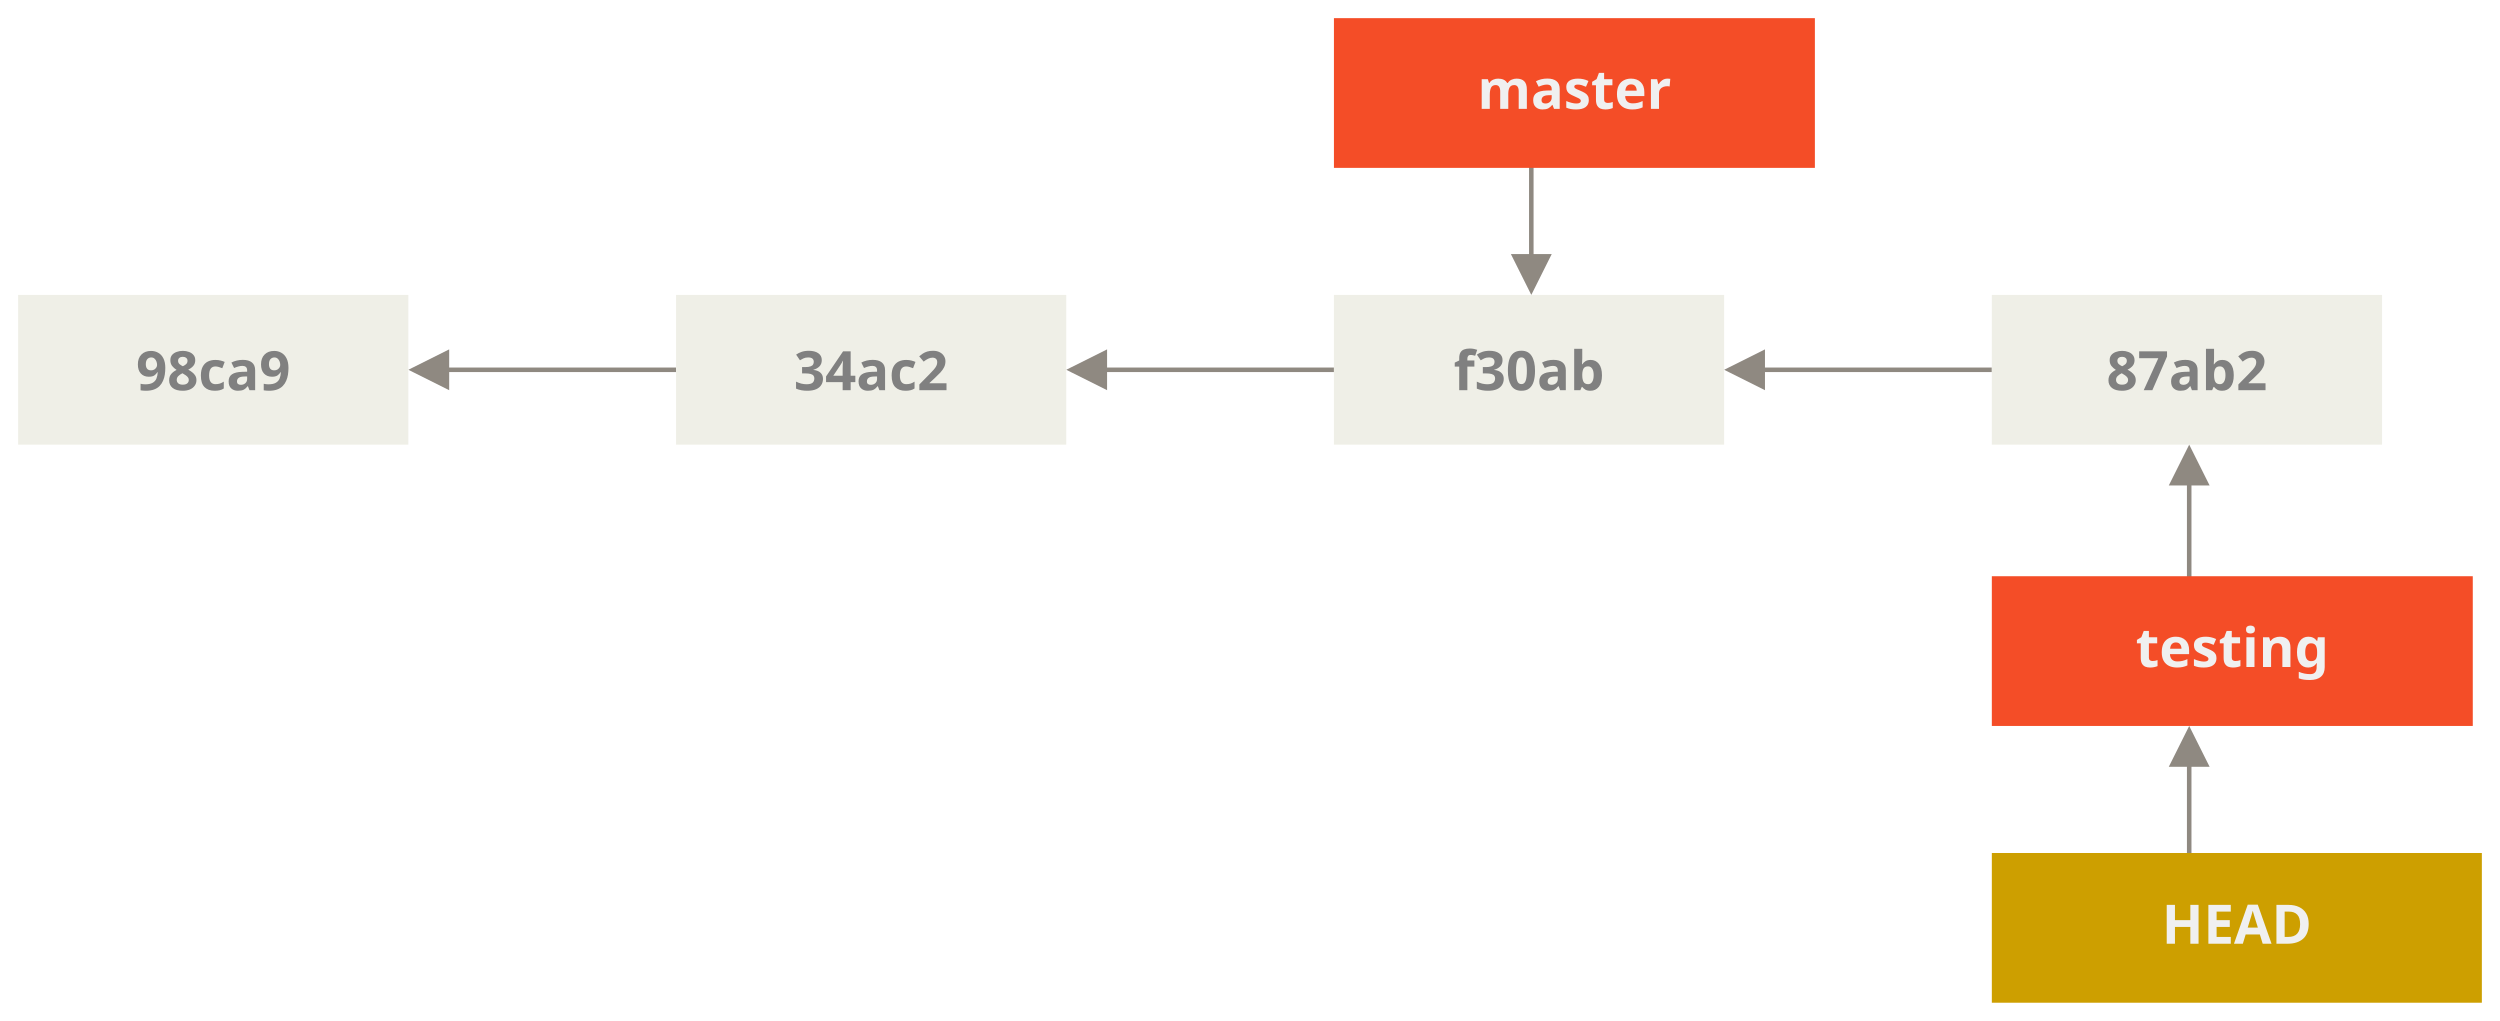
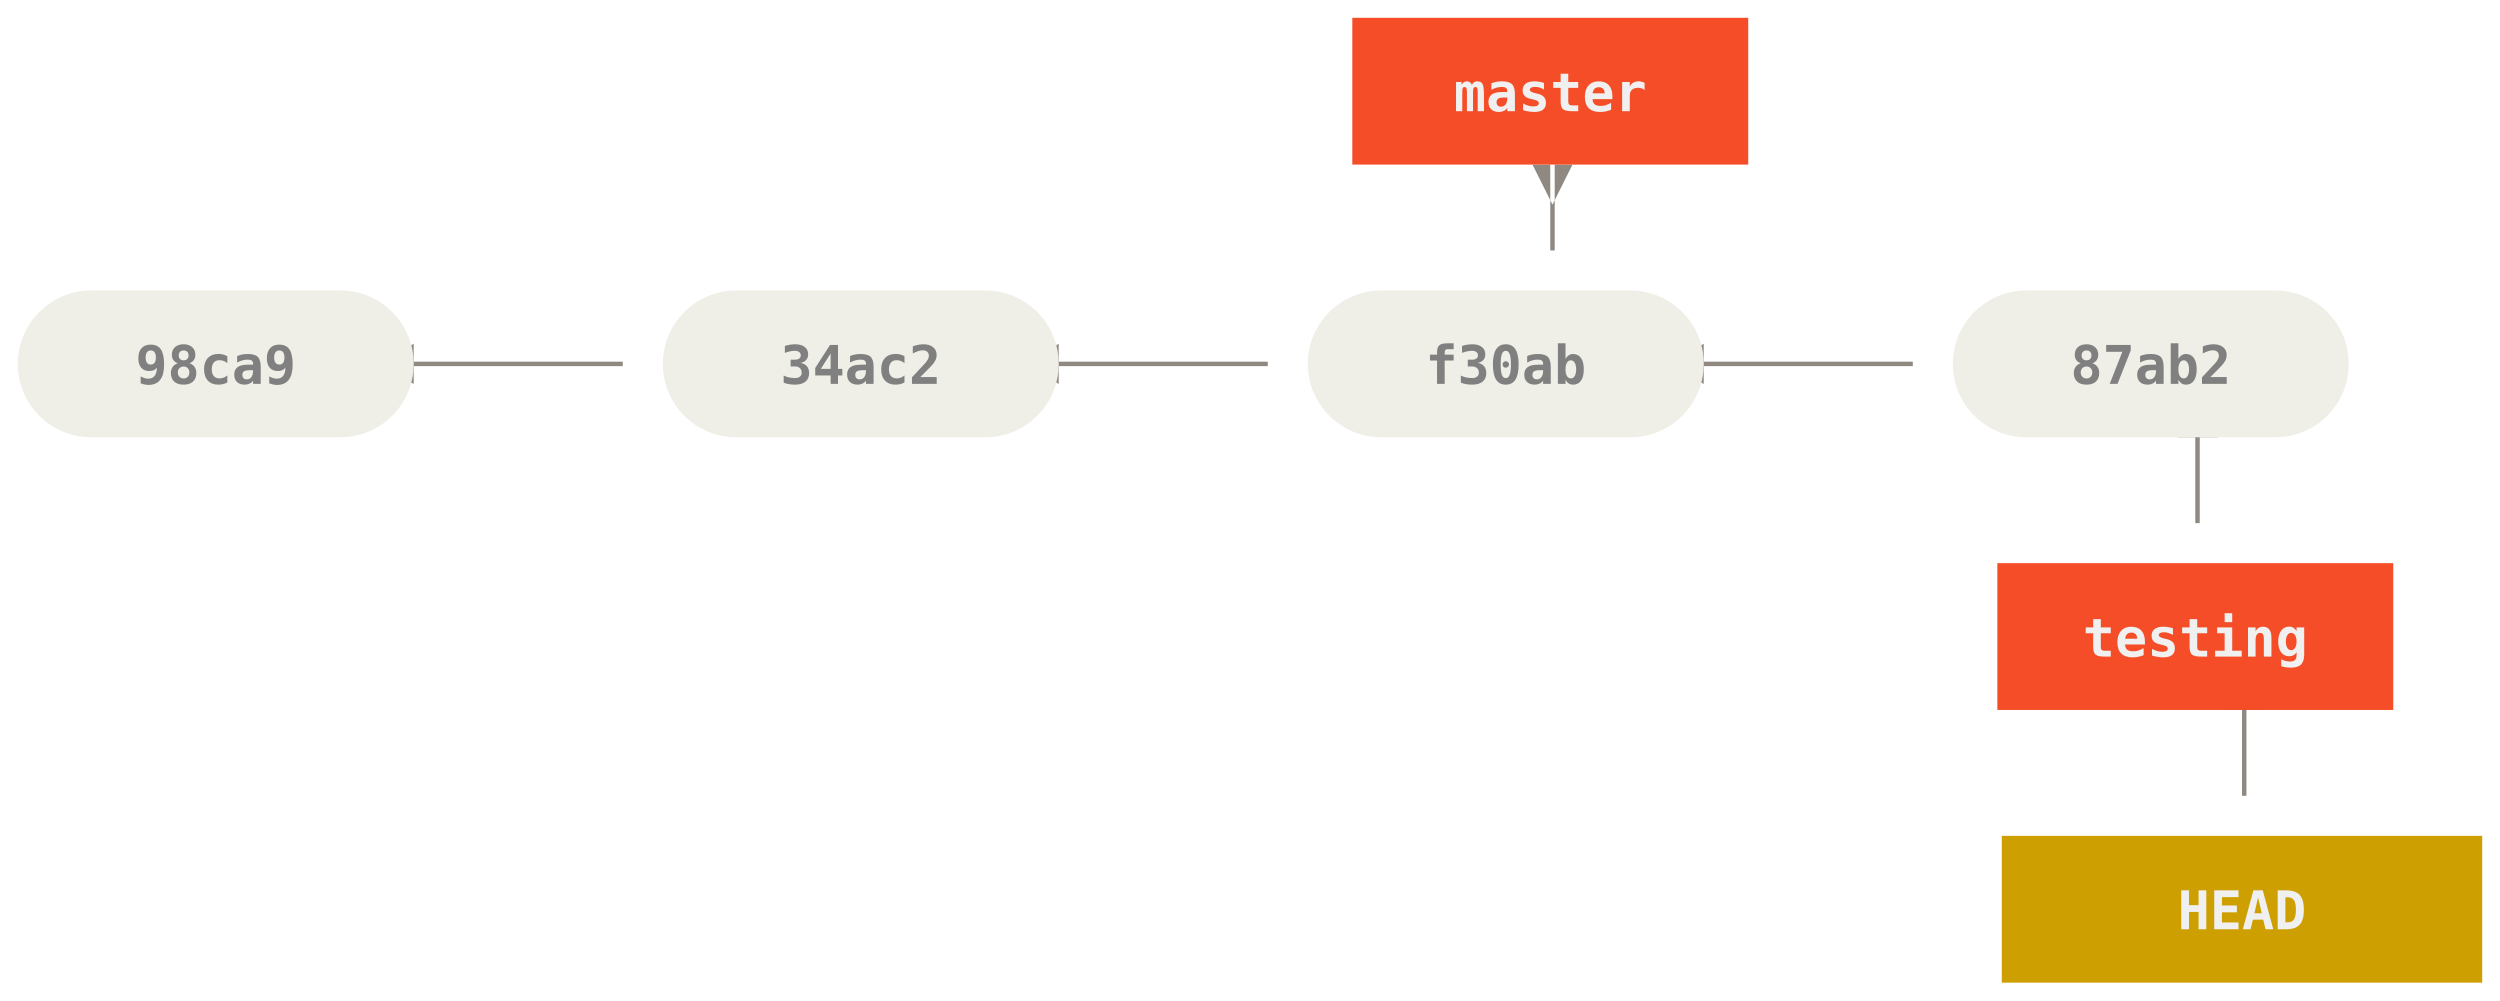
- <svg xmlns="http://www.w3.org/2000/svg" id="svg1047" version="1.1" viewBox="0 0 551 225">
-   <g id="g991" transform="translate(4,4)" style="fill:#8f8981">
-     <path id="path984" d="m333 52v-29h1v29h4l-4.5 9-4.5-9z" />
-     <path id="Line" d="m240 77h50v1h-50v4l-9-4.5 9-4.5z" />
-     <path id="path987" d="m385 77h50v1h-50v4l-9-4.5 9-4.5z" />
-     <path id="path989" d="m95 77h50v1h-50v4l-9-4.5 9-4.5z" />
-   </g>
-   <g id="g33245" transform="translate(4,4)">
-     <rect id="rect993" transform="translate(290)" width="106" height="33" style="fill-rule:evenodd;fill:#f44d27" />
-     <text id="master" transform="translate(290)" font-size="12px" font-weight="700" style="fill-rule:evenodd;fill:#f0f0f0;font-family:'Source Code Pro';font-size:12px;font-weight:700;text-anchor:middle">
-       <tspan id="tspan995" x="53" y="20" style="fill:#f0f0f0">master</tspan>
+ <svg xmlns="http://www.w3.org/2000/svg" version="1.1" width="1124" height="449.8" viewBox="0 0 562 224.9">
+   <path d="m93 81.3h47v1h-47v4l-9-4.5 9-4.5z" fill="#8f8981" />
+   <path d="m238 81.3h47v1h-47v4l-9-4.5 9-4.5z" fill="#8f8981" />
+   <path d="m383 81.3h47v1h-47v4l-9-4.5 9-4.5z" fill="#8f8981" />
+   <path d="m348.5 37v19.3h1v-19.3h4l-4.5 9-4.5-9z" fill="#8f8981" />
+   <path d="m493.5 98.3v19.3h1v-19.3h4l-4.5-9-4.5 9z" fill="#8f8981" />
+   <path d="m504 159.6v19.3h1v-19.3h4l-4.5-9-4.5 9z" fill="#8f8981" />
+   <g>
+     <rect x="304" y="4" width="89" height="33" fill="#f44d27" />
+     <text font-size="12px" font-weight="700" font-family="'JetBrains Mono', 'Source Code Pro', monospace" text-anchor="middle">
+       <tspan x="348.5" y="25" fill="#f0f0f0">master</tspan>
    </text>
  </g>
-   <g id="g1029" transform="translate(4,4)" style="fill-rule:evenodd;fill:none">
-     <g id="other" transform="translate(290,61)">
-       <rect id="rect998" width="86" height="33" style="fill-rule:evenodd;fill:#efefe7" />
-       <text id="text1002" font-size="12px" font-weight="700" style="fill:#979797;font-family:'Source Code Pro';font-size:12px;font-weight:700;text-anchor:middle">
-         <tspan id="tspan1000" x="43" y="21" style="fill:gray">f30ab</tspan>
-       </text>
-     </g>
-     <g id="g1011" transform="translate(435,61)">
-       <rect id="rect1005" width="86" height="33" style="fill-rule:evenodd;fill:#efefe7" />
-       <text id="text1009" font-size="12px" font-weight="700" style="fill:#979797;font-family:'Source Code Pro';font-size:12px;font-weight:700;text-anchor:middle">
-         <tspan id="tspan1007" x="43" y="21" style="fill:gray">87ab2</tspan>
-       </text>
-     </g>
-     <g id="g1019" transform="translate(145,61)">
-       <rect id="rect1013" width="86" height="33" style="fill-rule:evenodd;fill:#efefe7" />
-       <text id="text1017" font-size="12px" font-weight="700" style="fill:#979797;font-family:'Source Code Pro';font-size:12px;font-weight:700;text-anchor:middle">
-         <tspan id="tspan1015" x="43" y="21" style="fill:gray">34ac2</tspan>
-       </text>
-     </g>
-     <g id="g1027" transform="translate(0,61)">
-       <rect id="rect1021" width="86" height="33" style="fill-rule:evenodd;fill:#efefe7" />
-       <text id="text1025" font-size="12px" font-weight="700" style="fill:#979797;font-family:'Source Code Pro';font-size:12px;font-weight:700;text-anchor:middle">
-         <tspan id="tspan1023" x="43" y="21" style="fill:gray">98ca9</tspan>
-       </text>
-     </g>
-   </g>
-   <path id="path1031" transform="translate(4,4)" d="m479 103v30h-1v-30h-4l4.5-9 4.5 9z" style="fill:#8f8981" />
-   <g id="g33255" transform="translate(4,4)">
-     <rect id="rect1033" transform="translate(435,123)" width="106" height="33" style="fill-rule:evenodd;fill:#f44d27" />
-     <text id="text1037" transform="translate(435,123)" font-size="12px" font-weight="700" style="fill-rule:evenodd;fill:#f0f0f0;font-family:'Source Code Pro';font-size:12px;font-weight:700;text-anchor:middle">
-       <tspan id="tspan1035" x="53" y="20" style="fill:#f0f0f0">testing</tspan>
+   <g>
+     <rect x="294" y="65.3" width="89" height="33" rx="16.5" ry="16.5" fill="#efefe7" />
+     <text font-size="12px" font-weight="700" font-family="'JetBrains Mono', 'Source Code Pro', monospace" text-anchor="middle">
+       <tspan x="338.5" y="86.3" fill="gray">f30ab</tspan>
    </text>
  </g>
-   <path id="path1039" transform="translate(4,4)" d="m479 165v37h-1v-37h-4l4.5-9 4.5 9z" style="fill:#8f8981" />
-   <g id="g33250" transform="translate(4,4)">
-     <rect id="rect1041" transform="translate(435,184)" width="108" height="33" style="fill-rule:evenodd;fill:#cd9f00" />
-     <text id="text1045" transform="translate(435,184)" font-size="12px" font-weight="700" style="fill-rule:evenodd;fill:#f0f0f0;font-family:'Source Code Pro';font-size:12px;font-weight:700;text-anchor:middle">
-       <tspan id="tspan1043" x="54" y="20" style="fill:#f0f0f0">HEAD</tspan>
+   <g>
+     <rect x="439" y="65.3" width="89" height="33" rx="16.5" ry="16.5" fill="#efefe7" />
+     <text font-size="12px" font-weight="700" font-family="'JetBrains Mono', 'Source Code Pro', monospace" text-anchor="middle">
+       <tspan x="483.5" y="86.3" fill="gray">87ab2</tspan>
+     </text>
+   </g>
+   <g>
+     <rect x="149" y="65.3" width="89" height="33" rx="16.5" ry="16.5" fill="#efefe7" />
+     <text font-size="12px" font-weight="700" font-family="'JetBrains Mono', 'Source Code Pro', monospace" text-anchor="middle">
+       <tspan x="193.5" y="86.3" fill="gray">34ac2</tspan>
+     </text>
+   </g>
+   <g>
+     <rect x="4" y="65.3" width="89" height="33" rx="16.5" ry="16.5" fill="#efefe7" />
+     <text font-size="12px" font-weight="700" font-family="'JetBrains Mono', 'Source Code Pro', monospace" text-anchor="middle">
+       <tspan x="48.5" y="86.3" fill="gray">98ca9</tspan>
+     </text>
+   </g>
+   <g>
+     <rect x="449" y="126.6" width="89" height="33" fill="#f44d27" />
+     <text font-size="12px" font-weight="700" font-family="'JetBrains Mono', 'Source Code Pro', monospace" text-anchor="middle">
+       <tspan x="493.5" y="147.6" fill="#f0f0f0">testing</tspan>
+     </text>
+   </g>
+   <g>
+     <rect x="450" y="187.9" width="108" height="33" fill="#cd9f00" />
+     <text font-size="12px" font-weight="700" font-family="'JetBrains Mono', 'Source Code Pro', monospace" text-anchor="middle">
+       <tspan x="504" y="208.9" fill="#f0f0f0">HEAD</tspan>
    </text>
  </g>
</svg>
